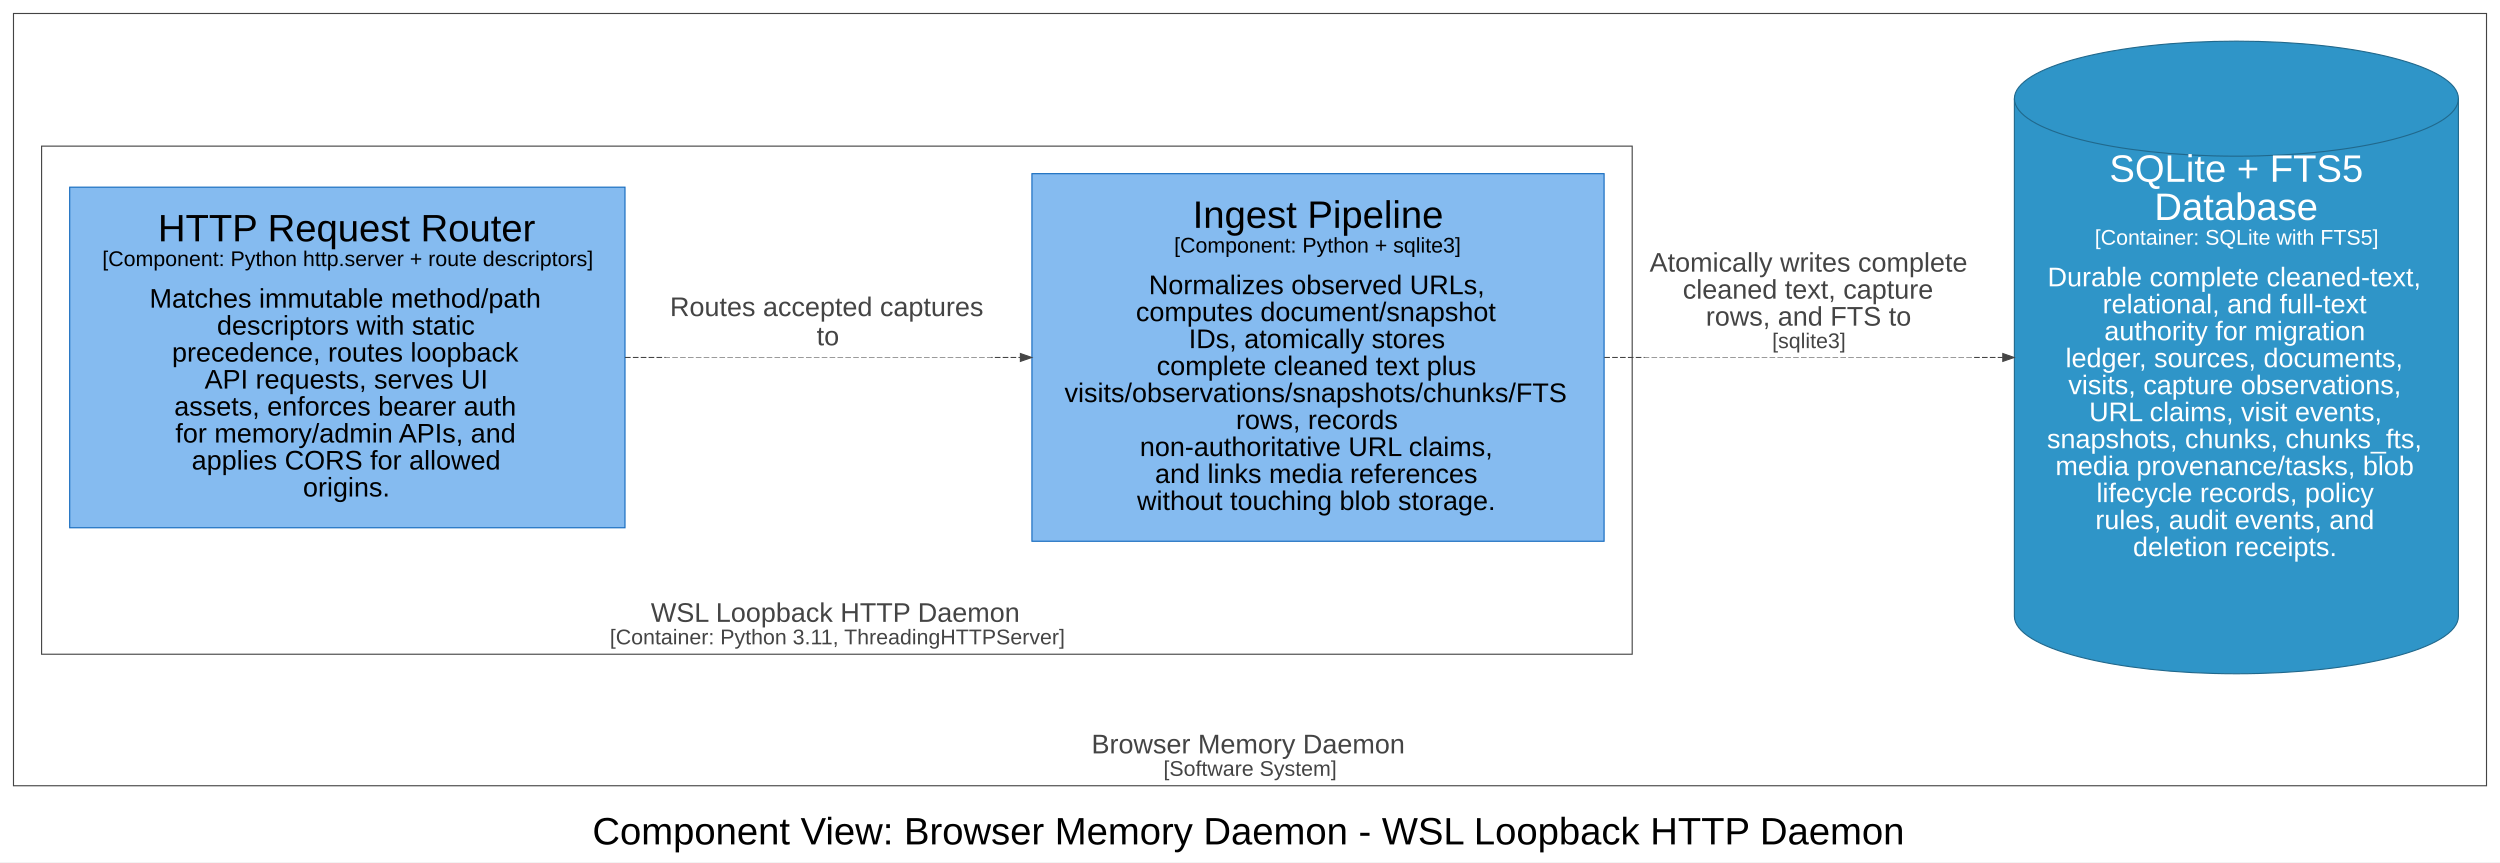
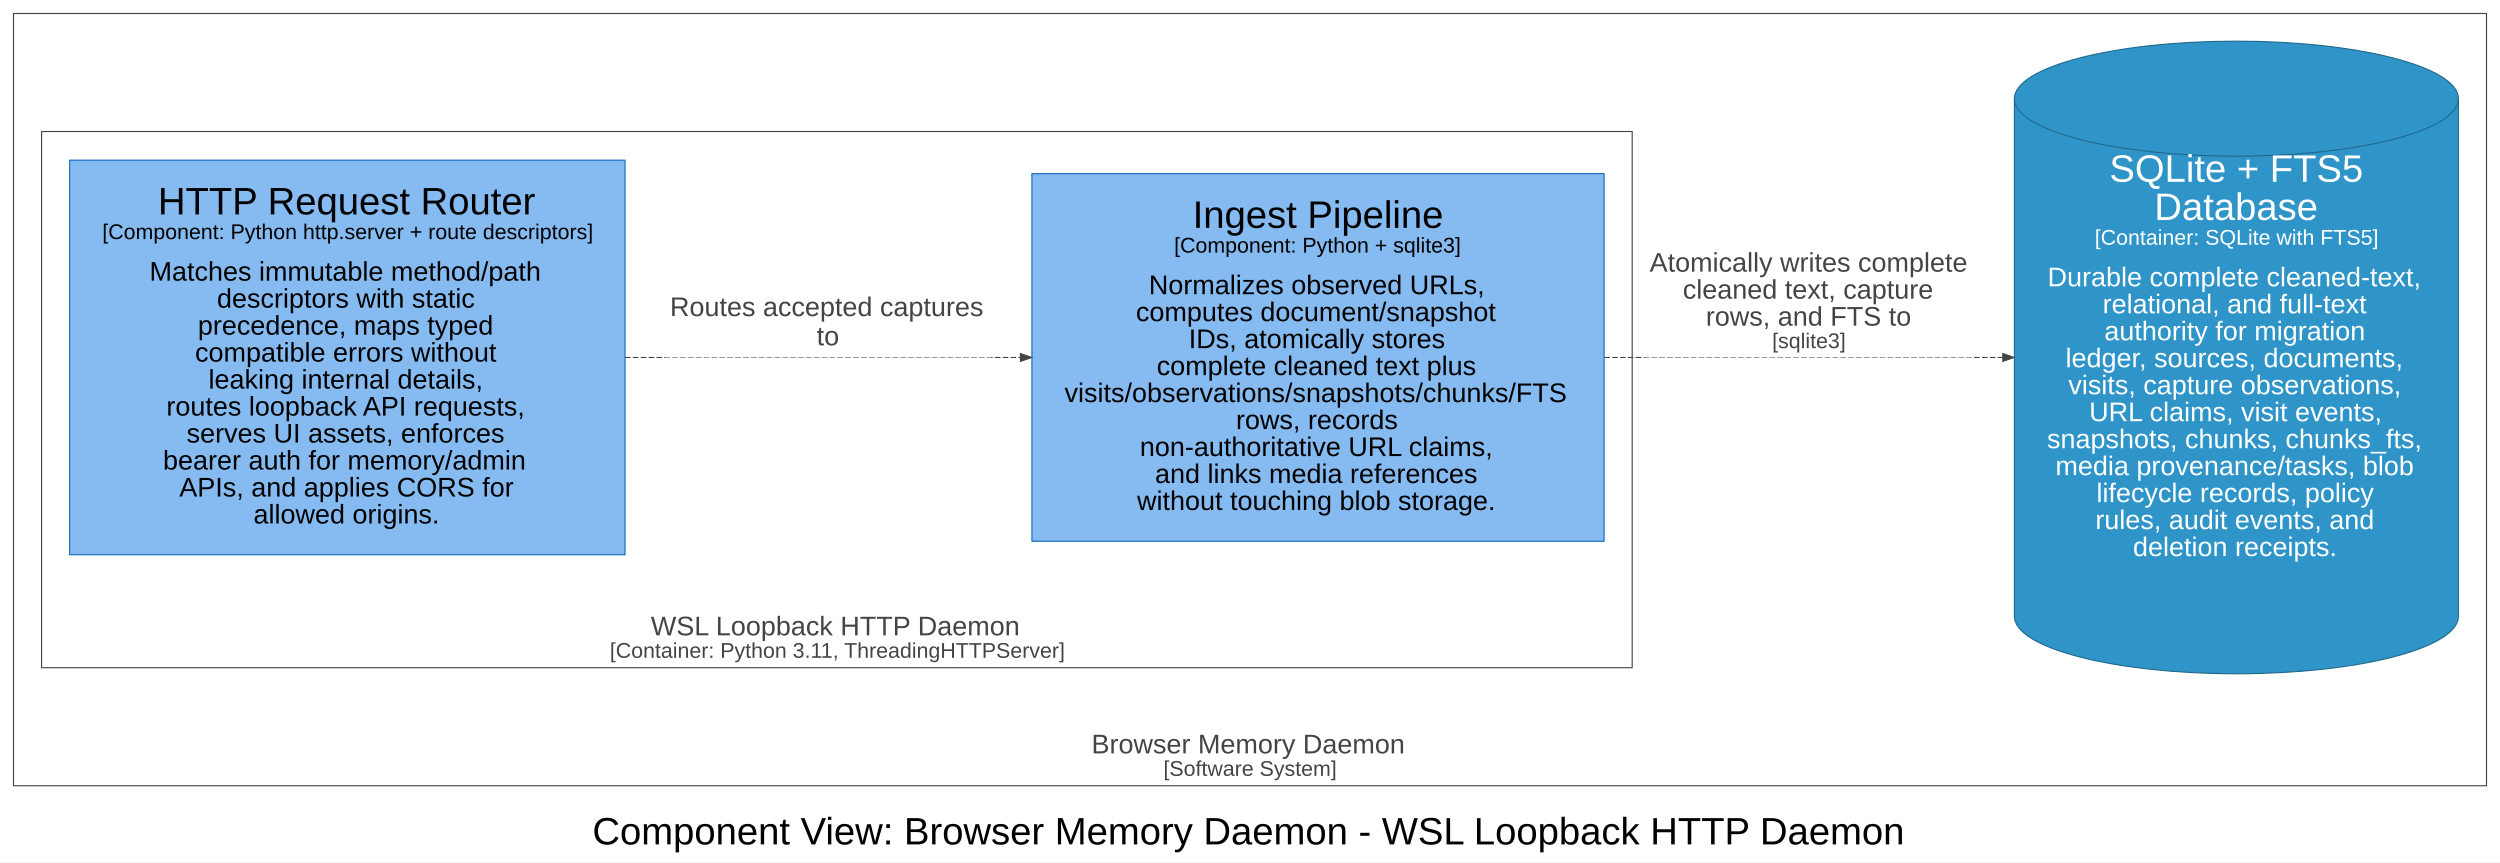
<svg xmlns="http://www.w3.org/2000/svg" width="2224pt" height="767pt" viewBox="0.00 0.00 2224.00 767.00">
  <g id="graph0" class="graph" transform="scale(1 1) rotate(0) translate(4 763)">
    <polygon fill="white" stroke="transparent" points="-4,4 -4,-763 2220,-763 2220,4 -4,4" />
    <text text-anchor="start" x="523" y="-11.8" font-family="Arial" font-size="34.00">Component View: Browser Memory Daemon - WSL Loopback HTTP Daemon</text>
    <g id="clust1" class="cluster">
      <polygon fill="none" stroke="#444444" points="8,-64 8,-751 2208,-751 2208,-64 8,-64" />
      <text text-anchor="start" x="967" y="-92.8" font-family="Arial" font-size="24.00" fill="#444444">Browser Memory Daemon</text>
      <text text-anchor="start" x="1031" y="-72.8" font-family="Arial" font-size="19.00" fill="#444444">[Software System]</text>
    </g>
    <g id="clust2" class="cluster">
-       <polygon fill="none" stroke="#444444" points="33,-181 33,-633 1448,-633 1448,-181 33,-181" />
-       <text text-anchor="start" x="575" y="-209.8" font-family="Arial" font-size="24.00" fill="#444444">WSL Loopback HTTP Daemon</text>
-       <text text-anchor="start" x="538.5" y="-189.8" font-family="Arial" font-size="19.00" fill="#444444">[Container: Python 3.11, ThreadingHTTPServer]</text>
+       <polygon fill="none" stroke="#444444" points="33,-169 33,-646 1448,-646 1448,-169 33,-169" />
+       <text text-anchor="start" x="575" y="-197.8" font-family="Arial" font-size="24.00" fill="#444444">WSL Loopback HTTP Daemon</text>
+       <text text-anchor="start" x="538.5" y="-177.8" font-family="Arial" font-size="19.00" fill="#444444">[Container: Python 3.11, ThreadingHTTPServer]</text>
    </g>
    <g id="23" class="node">
-       <polygon fill="#85bbf0" stroke="#1168bd" points="552,-596.5 58,-596.5 58,-293.5 552,-293.5 552,-596.5" />
-       <text text-anchor="start" x="136.5" y="-548.3" font-family="Arial" font-size="34.00" fill="#000000">HTTP Request Router</text>
-       <text text-anchor="start" x="87" y="-526.3" font-family="Arial" font-size="19.00" fill="#000000">[Component: Python http.server + route descriptors]</text>
-       <text text-anchor="start" x="129" y="-489.3" font-family="Arial" font-size="24.00" fill="#000000">Matches immutable method/path</text>
-       <text text-anchor="start" x="189" y="-465.3" font-family="Arial" font-size="24.00" fill="#000000">descriptors with static</text>
-       <text text-anchor="start" x="149" y="-441.3" font-family="Arial" font-size="24.00" fill="#000000">precedence, routes loopback</text>
-       <text text-anchor="start" x="178" y="-417.3" font-family="Arial" font-size="24.00" fill="#000000">API requests, serves UI</text>
-       <text text-anchor="start" x="151" y="-393.3" font-family="Arial" font-size="24.00" fill="#000000">assets, enforces bearer auth</text>
-       <text text-anchor="start" x="152" y="-369.3" font-family="Arial" font-size="24.00" fill="#000000">for memory/admin APIs, and</text>
-       <text text-anchor="start" x="166.5" y="-345.3" font-family="Arial" font-size="24.00" fill="#000000">applies CORS for allowed</text>
-       <text text-anchor="start" x="265.5" y="-321.3" font-family="Arial" font-size="24.00" fill="#000000">origins.</text>
+       <polygon fill="#85bbf0" stroke="#1168bd" points="552,-620.5 58,-620.5 58,-269.5 552,-269.5 552,-620.5" />
+       <text text-anchor="start" x="136.5" y="-572.3" font-family="Arial" font-size="34.00" fill="#000000">HTTP Request Router</text>
+       <text text-anchor="start" x="87" y="-550.3" font-family="Arial" font-size="19.00" fill="#000000">[Component: Python http.server + route descriptors]</text>
+       <text text-anchor="start" x="129" y="-513.3" font-family="Arial" font-size="24.00" fill="#000000">Matches immutable method/path</text>
+       <text text-anchor="start" x="189" y="-489.3" font-family="Arial" font-size="24.00" fill="#000000">descriptors with static</text>
+       <text text-anchor="start" x="172" y="-465.3" font-family="Arial" font-size="24.00" fill="#000000">precedence, maps typed</text>
+       <text text-anchor="start" x="169.5" y="-441.3" font-family="Arial" font-size="24.00" fill="#000000">compatible errors without</text>
+       <text text-anchor="start" x="181.5" y="-417.3" font-family="Arial" font-size="24.00" fill="#000000">leaking internal details,</text>
+       <text text-anchor="start" x="144" y="-393.3" font-family="Arial" font-size="24.00" fill="#000000">routes loopback API requests,</text>
+       <text text-anchor="start" x="162" y="-369.3" font-family="Arial" font-size="24.00" fill="#000000">serves UI assets, enforces</text>
+       <text text-anchor="start" x="141" y="-345.3" font-family="Arial" font-size="24.00" fill="#000000">bearer auth for memory/admin</text>
+       <text text-anchor="start" x="155.5" y="-321.3" font-family="Arial" font-size="24.00" fill="#000000">APIs, and applies CORS for</text>
+       <text text-anchor="start" x="221.5" y="-297.3" font-family="Arial" font-size="24.00" fill="#000000">allowed origins.</text>
    </g>
    <g id="27" class="node">
      <polygon fill="#85bbf0" stroke="#1168bd" points="1423,-608.5 914,-608.5 914,-281.5 1423,-281.5 1423,-608.5" />
      <text text-anchor="start" x="1057" y="-560.3" font-family="Arial" font-size="34.00" fill="#000000">Ingest Pipeline</text>
      <text text-anchor="start" x="1040.5" y="-538.3" font-family="Arial" font-size="19.00" fill="#000000">[Component: Python + sqlite3]</text>
      <text text-anchor="start" x="1018" y="-501.3" font-family="Arial" font-size="24.00" fill="#000000">Normalizes observed URLs,</text>
      <text text-anchor="start" x="1006.5" y="-477.3" font-family="Arial" font-size="24.00" fill="#000000">computes document/snapshot</text>
      <text text-anchor="start" x="1053.5" y="-453.3" font-family="Arial" font-size="24.00" fill="#000000">IDs, atomically stores</text>
      <text text-anchor="start" x="1025" y="-429.3" font-family="Arial" font-size="24.00" fill="#000000">complete cleaned text plus</text>
      <text text-anchor="start" x="943" y="-405.3" font-family="Arial" font-size="24.00" fill="#000000">visits/observations/snapshots/chunks/FTS</text>
      <text text-anchor="start" x="1095.5" y="-381.3" font-family="Arial" font-size="24.00" fill="#000000">rows, records</text>
      <text text-anchor="start" x="1010" y="-357.3" font-family="Arial" font-size="24.00" fill="#000000">non-authoritative URL claims,</text>
      <text text-anchor="start" x="1023.5" y="-333.3" font-family="Arial" font-size="24.00" fill="#000000">and links media references</text>
      <text text-anchor="start" x="1007.5" y="-309.3" font-family="Arial" font-size="24.00" fill="#000000">without touching blob storage.</text>
    </g>
    <g id="116" class="edge">
      <path fill="none" stroke="#444444" stroke-dasharray="5,2" d="M552.01,-445C661.95,-445 791.7,-445 903.66,-445" />
      <polygon fill="#444444" stroke="#444444" points="903.75,-448.5 913.75,-445 903.75,-441.5 903.75,-448.5" />
      <polygon fill="white" stroke="transparent" points="588,-445 588,-505 878,-505 878,-445 588,-445" />
      <text text-anchor="start" x="592" y="-481.8" font-family="Arial" font-size="24.00" fill="#444444">Routes accepted captures</text>
      <text text-anchor="start" x="722.5" y="-455.8" font-family="Arial" font-size="24.00" fill="#444444">to</text>
    </g>
    <g id="47" class="node">
      <path fill="#2f95c8" stroke="#20688c" d="M2183,-675.22C2183,-703.44 2094.48,-726.38 1985.5,-726.38 1876.52,-726.38 1788,-703.44 1788,-675.22 1788,-675.22 1788,-214.78 1788,-214.78 1788,-186.56 1876.52,-163.62 1985.5,-163.62 2094.48,-163.62 2183,-186.56 2183,-214.78 2183,-214.78 2183,-675.22 2183,-675.22" />
      <path fill="none" stroke="#20688c" d="M2183,-675.22C2183,-646.99 2094.48,-624.06 1985.5,-624.06 1876.52,-624.06 1788,-646.99 1788,-675.22" />
      <text text-anchor="start" x="1872.5" y="-601.3" font-family="Arial" font-size="34.00" fill="#ffffff">SQLite + FTS5</text>
      <text text-anchor="start" x="1912.5" y="-567.3" font-family="Arial" font-size="34.00" fill="#ffffff">Database</text>
      <text text-anchor="start" x="1859.5" y="-545.3" font-family="Arial" font-size="19.00" fill="#ffffff">[Container: SQLite with FTS5]</text>
      <text text-anchor="start" x="1817.5" y="-508.3" font-family="Arial" font-size="24.00" fill="#ffffff">Durable complete cleaned-text,</text>
      <text text-anchor="start" x="1866.5" y="-484.3" font-family="Arial" font-size="24.00" fill="#ffffff">relational, and full-text</text>
      <text text-anchor="start" x="1868" y="-460.3" font-family="Arial" font-size="24.00" fill="#ffffff">authority for migration</text>
      <text text-anchor="start" x="1833.5" y="-436.3" font-family="Arial" font-size="24.00" fill="#ffffff">ledger, sources, documents,</text>
      <text text-anchor="start" x="1836" y="-412.3" font-family="Arial" font-size="24.00" fill="#ffffff">visits, capture observations,</text>
      <text text-anchor="start" x="1854.5" y="-388.3" font-family="Arial" font-size="24.00" fill="#ffffff">URL claims, visit events,</text>
      <text text-anchor="start" x="1817" y="-364.3" font-family="Arial" font-size="24.00" fill="#ffffff">snapshots, chunks, chunks_fts,</text>
      <text text-anchor="start" x="1824.5" y="-340.3" font-family="Arial" font-size="24.00" fill="#ffffff">media provenance/tasks, blob</text>
      <text text-anchor="start" x="1861" y="-316.3" font-family="Arial" font-size="24.00" fill="#ffffff">lifecycle records, policy</text>
      <text text-anchor="start" x="1860" y="-292.3" font-family="Arial" font-size="24.00" fill="#ffffff">rules, audit events, and</text>
      <text text-anchor="start" x="1893.5" y="-268.3" font-family="Arial" font-size="24.00" fill="#ffffff">deletion receipts.</text>
    </g>
    <g id="124" class="edge">
      <path fill="none" stroke="#444444" stroke-dasharray="5,2" d="M1423.18,-445C1537.13,-445 1669.89,-445 1777.68,-445" />
      <polygon fill="#444444" stroke="#444444" points="1777.7,-448.5 1787.7,-445 1777.7,-441.5 1777.7,-448.5" />
      <polygon fill="white" stroke="transparent" points="1459,-445 1459,-544 1752,-544 1752,-445 1459,-445" />
      <text text-anchor="start" x="1463.5" y="-521.3" font-family="Arial" font-size="24.00" fill="#444444">Atomically writes complete</text>
      <text text-anchor="start" x="1493" y="-497.3" font-family="Arial" font-size="24.00" fill="#444444">cleaned text, capture</text>
      <text text-anchor="start" x="1513.5" y="-473.3" font-family="Arial" font-size="24.00" fill="#444444">rows, and FTS to</text>
      <text text-anchor="start" x="1572.5" y="-453.3" font-family="Arial" font-size="19.00" fill="#444444">[sqlite3]</text>
    </g>
  </g>
</svg>
